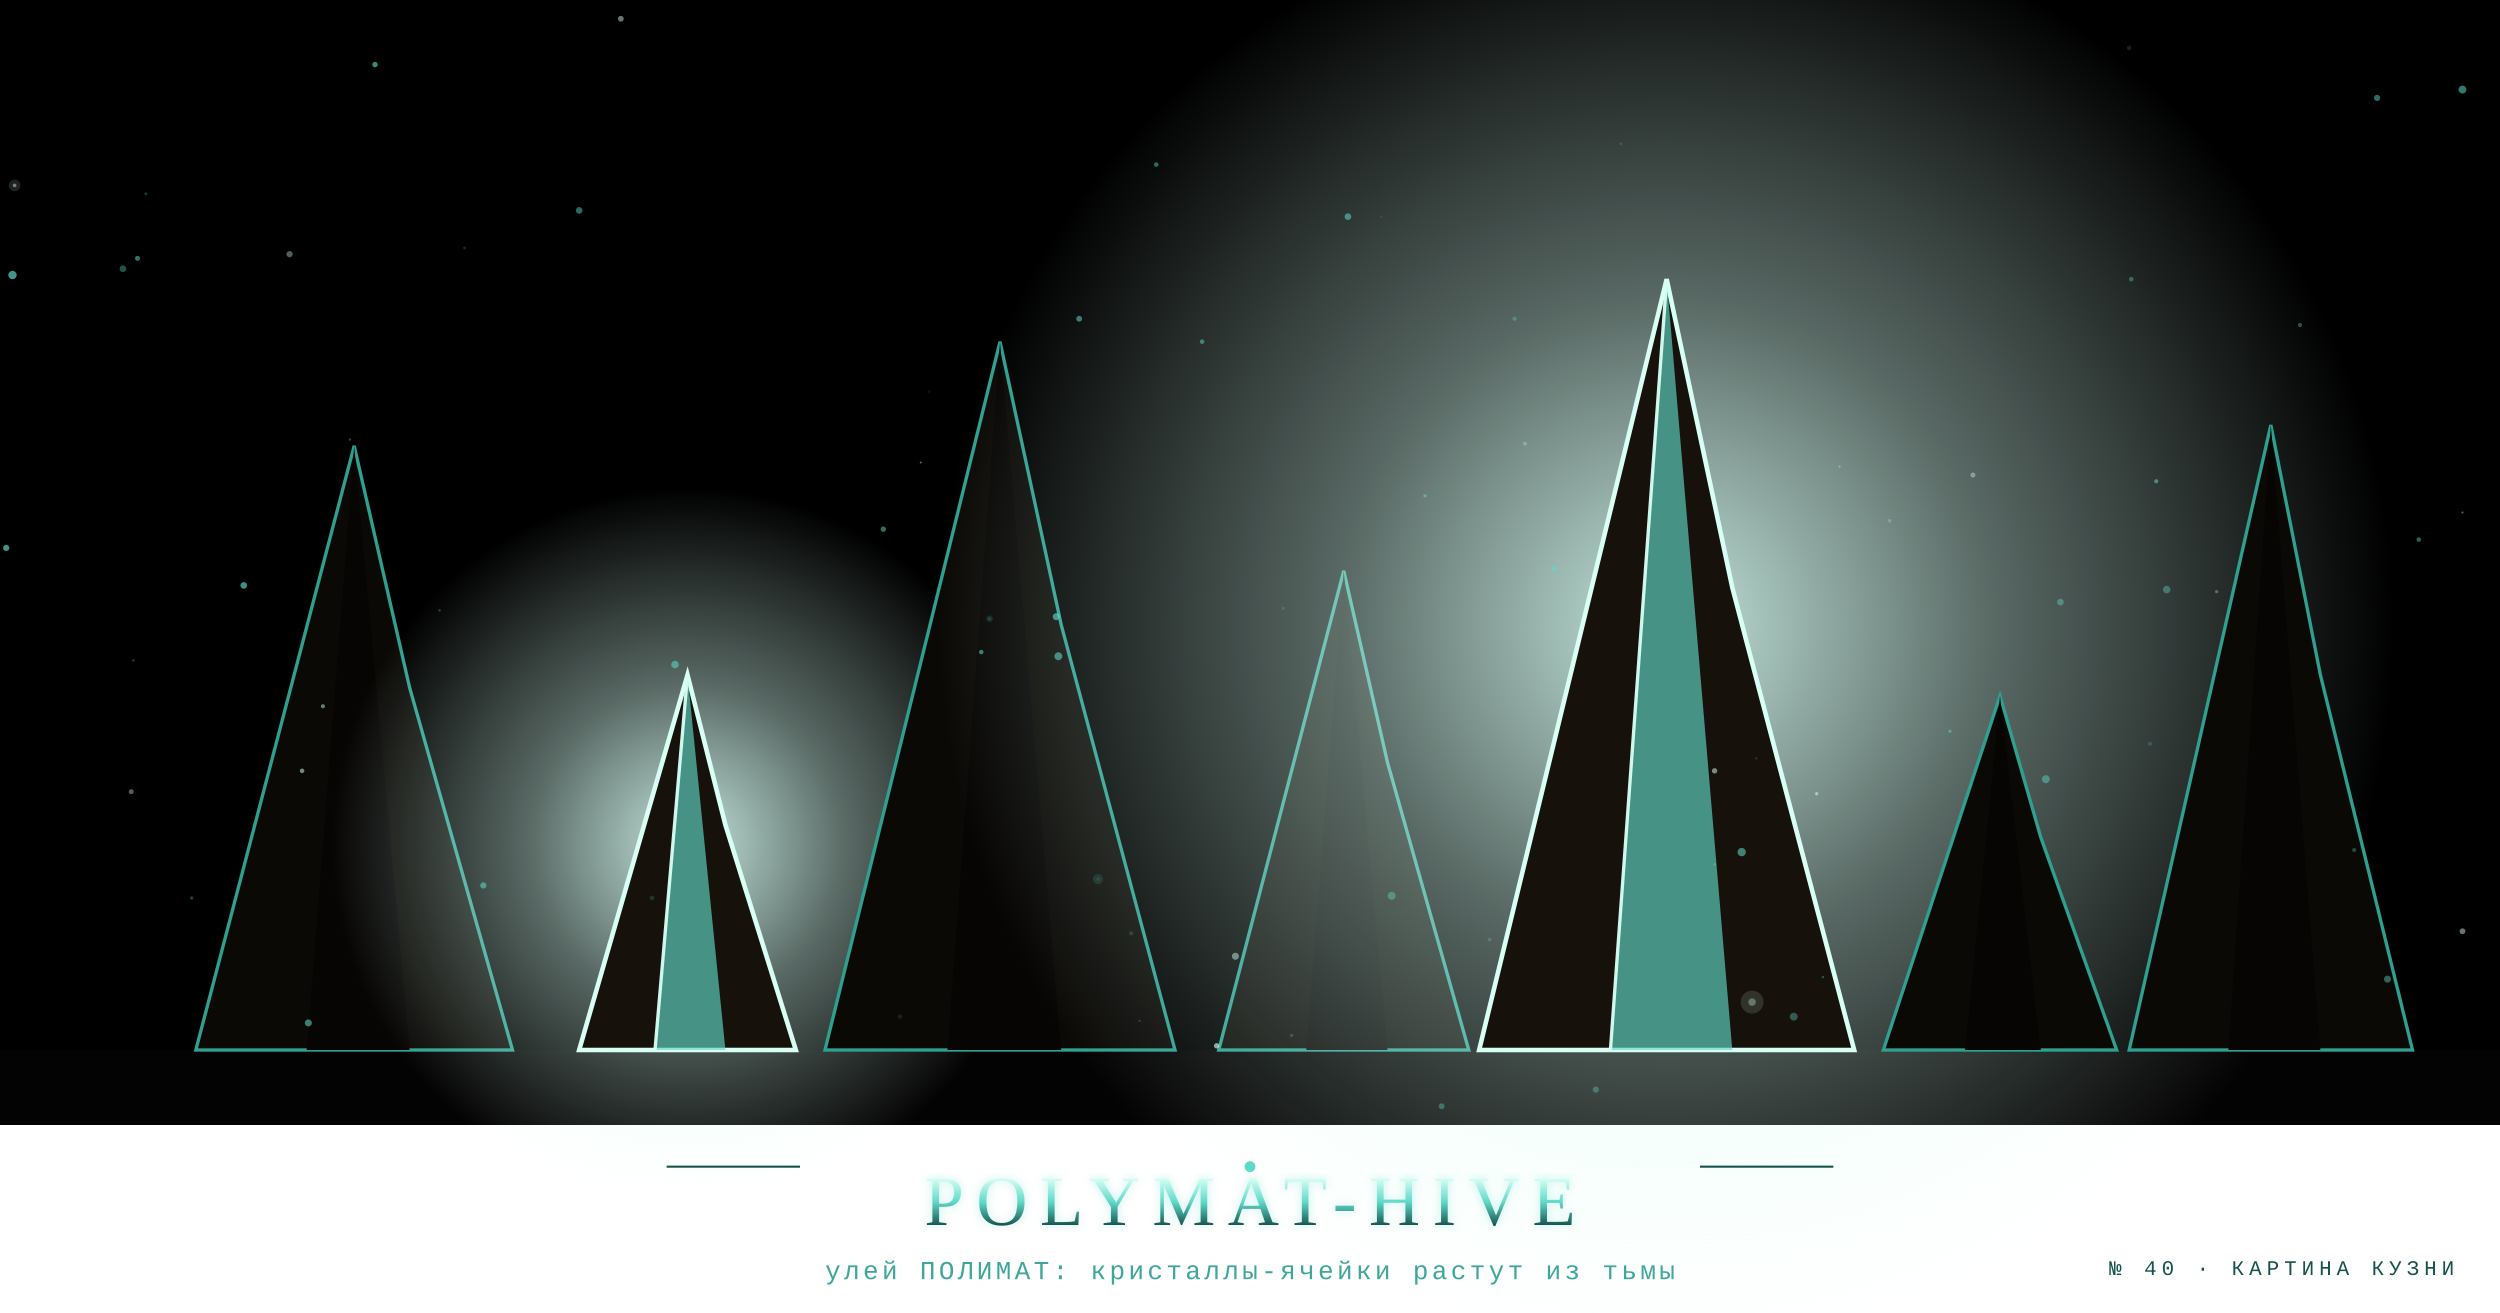
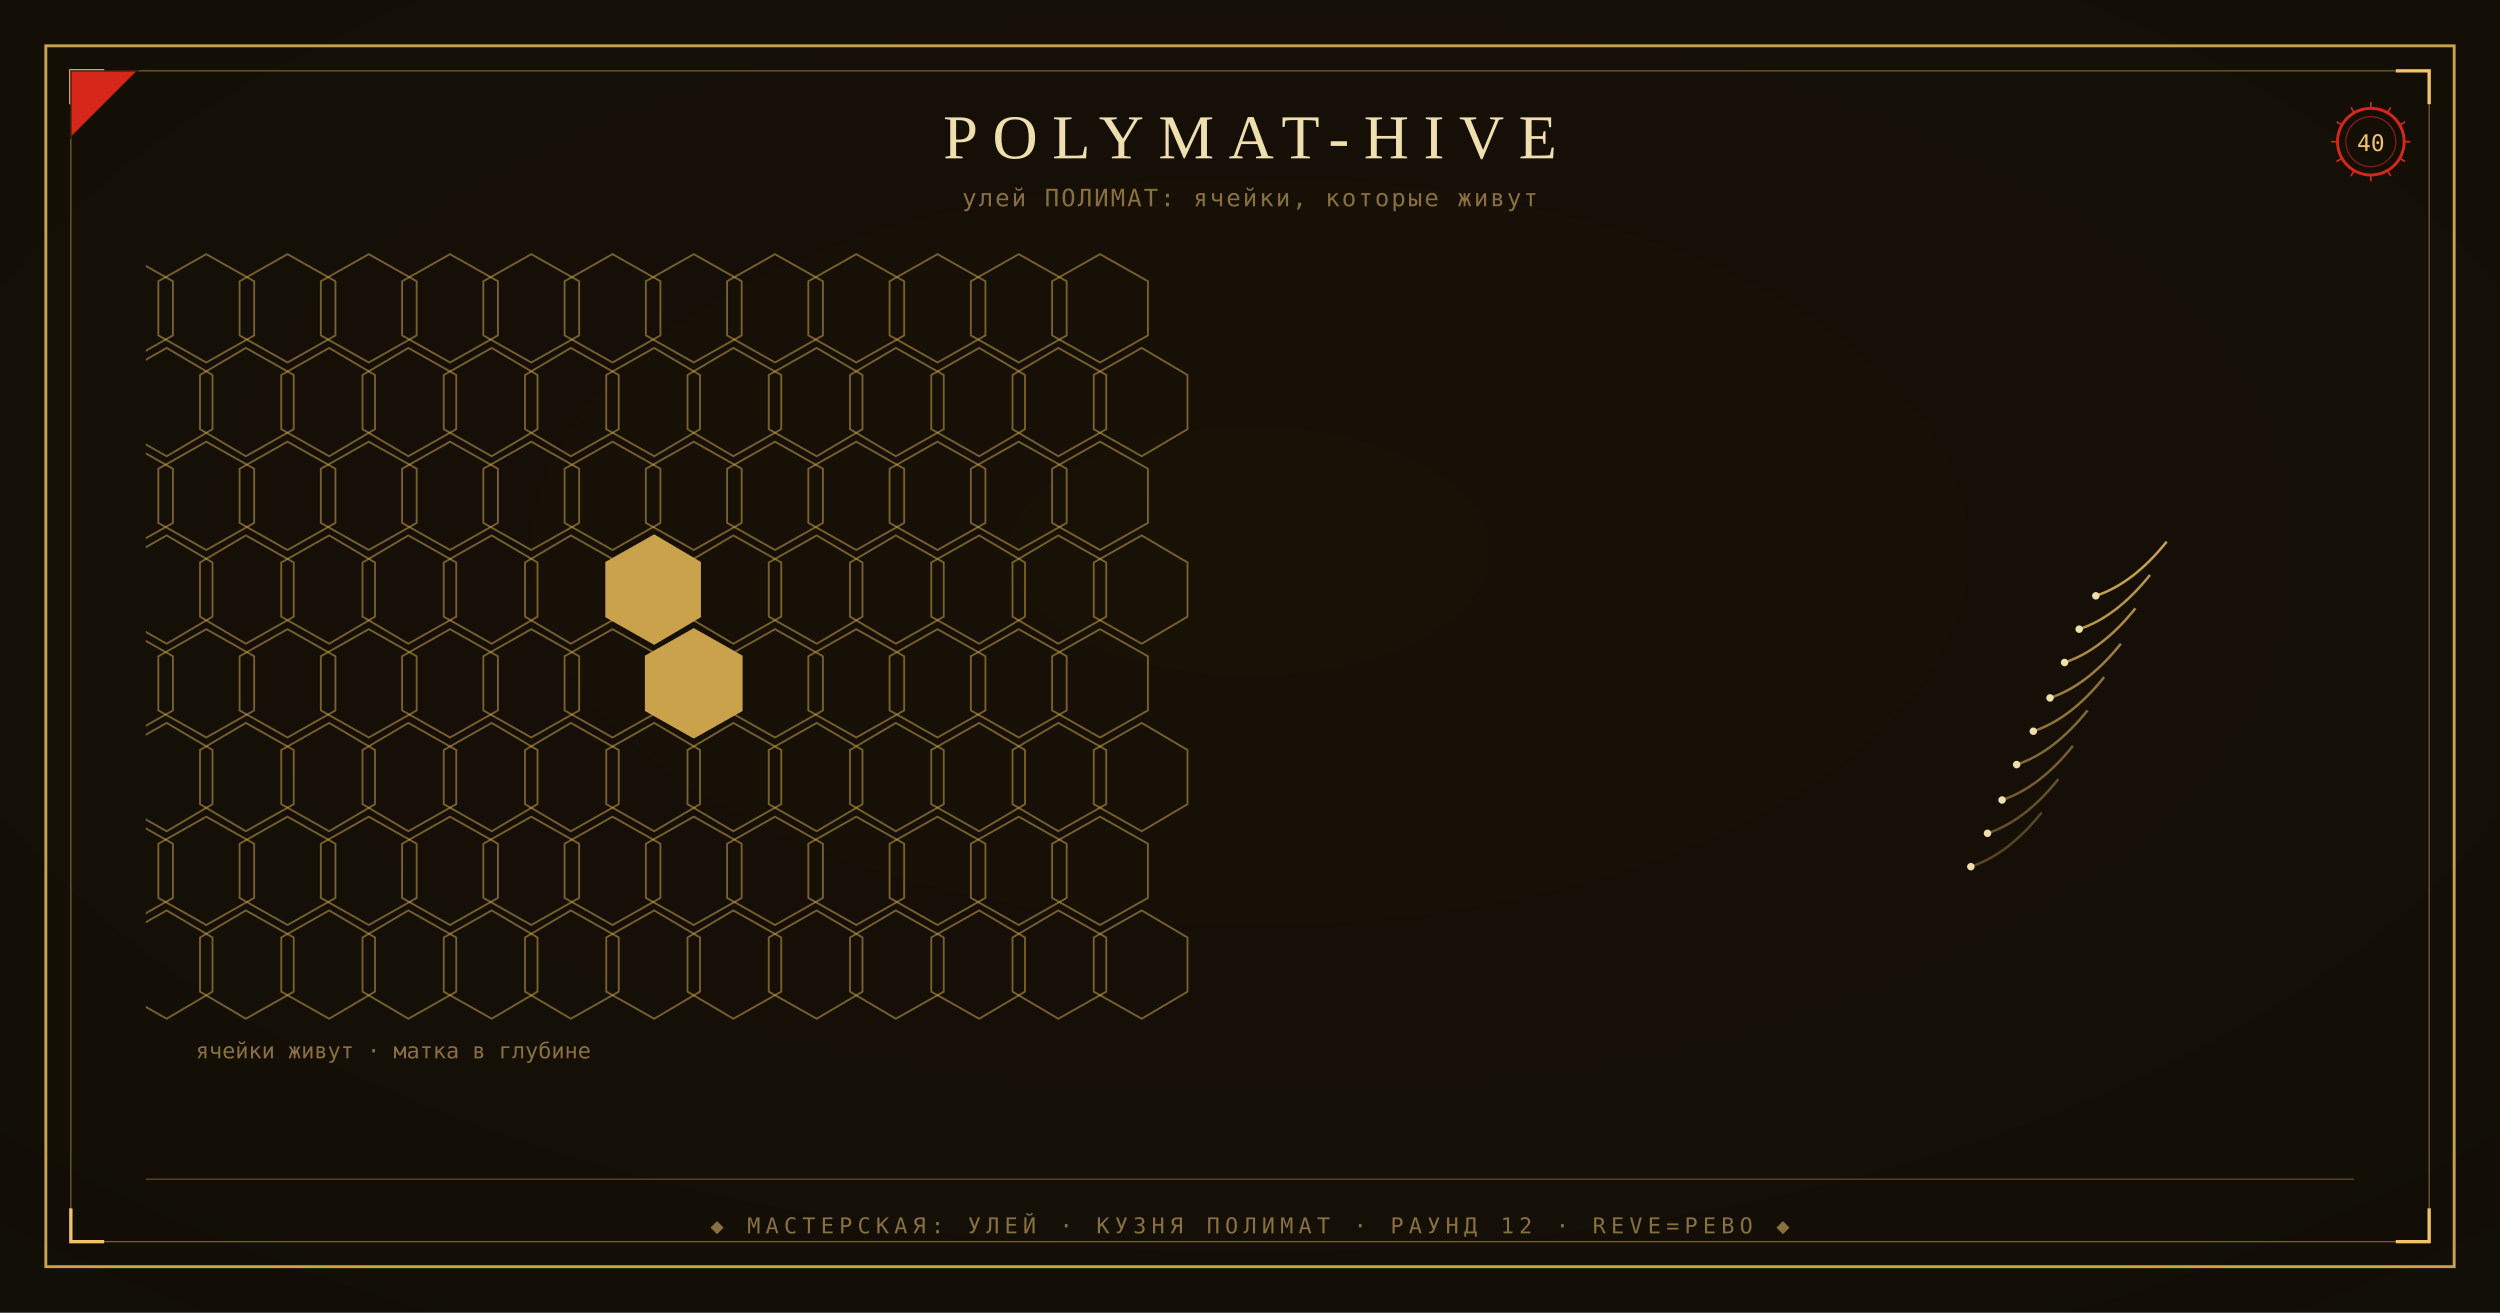
- <svg xmlns="http://www.w3.org/2000/svg" viewBox="0 0 1200 630" width="1200" height="630" role="img">
-   <defs>
-     <linearGradient id="bg" x1="0" y1="0" x2="0" y2="1">
-       <stop offset="0" stop-color="#030202" />
-       <stop offset=".55" stop-color="#0A0705" />
-       <stop offset="1" stop-color="#060403" />
-     </linearGradient>
-     <radialGradient id="vig" cx=".5" cy=".46" r=".75">
-       <stop offset=".55" stop-color="#000" stop-opacity="0" />
-       <stop offset="1" stop-color="#000" stop-opacity=".82" />
-     </radialGradient>
-   </defs>
-   <rect width="1200" height="540" fill="url(#bg)" />
-   <defs>
-     <radialGradient id="gl">
-       <stop offset="0" stop-color="#5FD9C9" stop-opacity="0.8" />
-       <stop offset=".45" stop-color="#5FD9C9" stop-opacity="0.36" />
-       <stop offset="1" stop-color="#5FD9C9" stop-opacity="0" />
-     </radialGradient>
-     <radialGradient id="cr">
-       <stop offset="0" stop-color="#D8FFF4" stop-opacity="0.9" />
-       <stop offset=".45" stop-color="#D8FFF4" stop-opacity="0.41" />
-       <stop offset="1" stop-color="#D8FFF4" stop-opacity="0" />
-     </radialGradient>
-     <filter id="neb" x="-20%" y="-20%" width="140%" height="140%">
-       <feTurbulence type="fractalNoise" baseFrequency="0.005 0.007" numOctaves="4" seed="615" result="n" />
-       <feColorMatrix in="n" type="matrix" values="0 0 0 0 0.373  0 0 0 0 0.851  0 0 0 0 0.788  0 0 0 0.79 -0.27" />
-       <feGaussianBlur stdDeviation="2" />
-     </filter>
-     <filter id="neb2" x="-20%" y="-20%" width="140%" height="140%">
-       <feTurbulence type="fractalNoise" baseFrequency="0.009 0.006" numOctaves="3" seed="622" result="n" />
-       <feColorMatrix in="n" type="matrix" values="0 0 0 0 0.788  0 0 0 0 0.706  0 0 0 0 0.345  0 0 0 0.56 -0.52" />
-       <feGaussianBlur stdDeviation="1.6" />
-     </filter>
-   </defs>
-   <rect width="1200" height="540" opacity="19.25" />
-   <rect x="0" y="504" width="1200" height="36" fill="#040303" />
-   <path d="M94 504 L147.2 301.0 L170 214 L196.6 330.0 L246 504 Z" fill="#0B0906" stroke="#2FA090" stroke-width="1.6" />
-   <path d="M147.2 504 L170 214 L196.6 504 Z" fill="#070504" opacity="1" />
-   <circle cx="330.0" cy="405.0" r="171.0" fill="url(#cr)" />
-   <path d="M278 504 L314.4 378.0 L330 324 L348.2 396.0 L382 504 Z" fill="#16110A" stroke="#D8FFF4" stroke-width="2.2" />
-   <path d="M314.4 504 L330 324 L348.2 504 Z" fill="#5FD9C9" opacity="0.65" />
-   <line x1="330" y1="324" x2="314.4" y2="504" stroke="#D8FFF4" stroke-width="1.6" opacity=".95" />
-   <path d="M396 504 L454.8 266.0 L480 164 L509.4 300.0 L564 504 Z" fill="#0B0906" stroke="#2FA090" stroke-width="1.6" />
-   <path d="M454.8 504 L480 164 L509.4 504 Z" fill="#070504" opacity="1" />
-   <path d="M585 504 L627.0 343.0 L645 274 L666.0 366.0 L705 504 Z" fill="#0B0906" stroke="#2FA090" stroke-width="1.6" />
-   <path d="M627.0 504 L645 274 L666.0 504 Z" fill="#070504" opacity="1" />
-   <circle cx="800.0" cy="300.5" r="351.5" fill="url(#cr)" />
-   <path d="M710 504 L773.0 245.0 L800 134 L831.5 282.0 L890 504 Z" fill="#16110A" stroke="#D8FFF4" stroke-width="2.2" />
-   <path d="M773.0 504 L800 134 L831.5 504 Z" fill="#5FD9C9" opacity="0.65" />
-   <line x1="800" y1="134" x2="773.0" y2="504" stroke="#D8FFF4" stroke-width="1.6" opacity=".95" />
-   <path d="M904 504 L943.2 385.0 L960 334 L979.6 402.0 L1016 504 Z" fill="#0B0906" stroke="#2FA090" stroke-width="1.6" />
-   <path d="M943.2 504 L960 334 L979.6 504 Z" fill="#070504" opacity="1" />
-   <path d="M1022 504 L1069.6 294.0 L1090 204 L1113.8 324.0 L1158 504 Z" fill="#0B0906" stroke="#2FA090" stroke-width="1.6" />
-   <path d="M1069.6 504 L1090 204 L1113.8 504 Z" fill="#070504" opacity="1" />
-   <circle cx="875" cy="469" r="0.6" fill="#5FD9C9" opacity="0.33" />
-   <circle cx="947" cy="228" r="1.2" fill="#D8FFF4" opacity="0.39" />
-   <circle cx="936" cy="351" r="0.8" fill="#5FD9C9" opacity="0.46" />
-   <circle cx="117" cy="281" r="1.6" fill="#5FD9C9" opacity="0.66" />
-   <circle cx="861" cy="488" r="1.9" fill="#5FD9C9" opacity="0.37" />
-   <circle cx="211" cy="293" r="0.6" fill="#5FD9C9" opacity="0.30" />
-   <circle cx="727" cy="153" r="1.0" fill="#5FD9C9" opacity="0.32" />
-   <circle cx="1064" cy="284" r="0.8" fill="#D8FFF4" opacity="0.30" />
-   <circle cx="442" cy="222" r="0.5" fill="#5FD9C9" opacity="0.50" />
-   <circle cx="3" cy="263" r="1.5" fill="#5FD9C9" opacity="0.67" />
-   <circle cx="1035" cy="231" r="1.0" fill="#5FD9C9" opacity="0.52" />
-   <circle cx="883" cy="224" r="0.5" fill="#D8FFF4" opacity="0.36" />
-   <circle cx="527" cy="422" r="2.4" fill="#5FD9C9" opacity=".14" />
-   <circle cx="527" cy="422" r="0.8" fill="#5FD9C9" opacity="0.13" />
-   <circle cx="507" cy="296" r="1.7" fill="#5FD9C9" opacity="0.64" />
-   <circle cx="663" cy="104" r="0.6" fill="#5FD9C9" opacity="0.13" />
-   <circle cx="647" cy="104" r="1.6" fill="#5FD9C9" opacity="0.55" />
-   <circle cx="1040" cy="283" r="1.8" fill="#5FD9C9" opacity="0.39" />
-   <circle cx="547" cy="490" r="0.5" fill="#5FD9C9" opacity="0.27" />
-   <circle cx="982" cy="374" r="1.9" fill="#5FD9C9" opacity="0.46" />
-   <circle cx="148" cy="491" r="1.7" fill="#5FD9C9" opacity="0.56" />
-   <circle cx="278" cy="101" r="1.6" fill="#5FD9C9" opacity="0.48" />
-   <circle cx="584" cy="502" r="1.3" fill="#D8FFF4" opacity="0.63" />
-   <circle cx="424" cy="254" r="1.3" fill="#5FD9C9" opacity="0.50" />
-   <circle cx="823" cy="415" r="0.7" fill="#5FD9C9" opacity="0.35" />
-   <circle cx="577" cy="164" r="1.1" fill="#5FD9C9" opacity="0.49" />
-   <circle cx="1141" cy="47" r="1.5" fill="#5FD9C9" opacity="0.49" />
-   <circle cx="1182" cy="43" r="1.9" fill="#5FD9C9" opacity="0.55" />
-   <circle cx="715" cy="451" r="0.9" fill="#5FD9C9" opacity="0.26" />
-   <circle cx="555" cy="79" r="1.1" fill="#5FD9C9" opacity="0.45" />
-   <circle cx="593" cy="459" r="1.7" fill="#D8FFF4" opacity="0.46" />
-   <circle cx="1104" cy="156" r="1.0" fill="#5FD9C9" opacity="0.37" />
-   <circle cx="145" cy="370" r="1.1" fill="#D8FFF4" opacity="0.51" />
-   <circle cx="907" cy="250" r="0.9" fill="#D8FFF4" opacity="0.20" />
-   <circle cx="823" cy="370" r="1.3" fill="#D8FFF4" opacity="0.51" />
-   <circle cx="836" cy="409" r="2.0" fill="#5FD9C9" opacity="0.57" />
-   <circle cx="70" cy="93" r="0.7" fill="#5FD9C9" opacity="0.25" />
-   <circle cx="841" cy="481" r="5.5" fill="#D8FFF4" opacity=".14" />
-   <circle cx="841" cy="481" r="1.8" fill="#D8FFF4" opacity="0.33" />
-   <circle cx="92" cy="431" r="0.8" fill="#5FD9C9" opacity="0.29" />
-   <circle cx="1130" cy="408" r="1.0" fill="#5FD9C9" opacity="0.31" />
-   <circle cx="1146" cy="470" r="1.7" fill="#5FD9C9" opacity="0.44" />
-   <circle cx="1023" cy="134" r="1.1" fill="#5FD9C9" opacity="0.38" />
-   <circle cx="446" cy="188" r="0.6" fill="#5FD9C9" opacity="0.11" />
-   <circle cx="1032" cy="357" r="1.0" fill="#5FD9C9" opacity="0.20" />
-   <circle cx="684" cy="238" r="0.8" fill="#5FD9C9" opacity="0.53" />
-   <circle cx="66" cy="124" r="1.2" fill="#5FD9C9" opacity="0.52" />
-   <circle cx="766" cy="523" r="1.5" fill="#5FD9C9" opacity="0.36" />
-   <circle cx="139" cy="122" r="1.5" fill="#D8FFF4" opacity="0.37" />
-   <circle cx="518" cy="153" r="1.4" fill="#5FD9C9" opacity="0.54" />
-   <circle cx="471" cy="313" r="1.1" fill="#5FD9C9" opacity="0.54" />
-   <circle cx="475" cy="297" r="1.6" fill="#5FD9C9" opacity=".14" />
-   <circle cx="475" cy="297" r="0.5" fill="#5FD9C9" opacity="0.29" />
-   <circle cx="232" cy="425" r="1.5" fill="#5FD9C9" opacity="0.56" />
-   <circle cx="620" cy="497" r="0.8" fill="#5FD9C9" opacity="0.24" />
-   <circle cx="59" cy="129" r="1.6" fill="#5FD9C9" opacity="0.37" />
-   <circle cx="1182" cy="447" r="1.4" fill="#D8FFF4" opacity="0.46" />
-   <circle cx="746" cy="273" r="1.3" fill="#5FD9C9" opacity="0.64" />
-   <circle cx="778" cy="69" r="0.6" fill="#D8FFF4" opacity="0.14" />
-   <circle cx="180" cy="31" r="1.3" fill="#5FD9C9" opacity="0.63" />
-   <circle cx="1161" cy="259" r="1.1" fill="#5FD9C9" opacity="0.44" />
-   <circle cx="692" cy="531" r="1.4" fill="#5FD9C9" opacity="0.38" />
-   <circle cx="668" cy="430" r="1.9" fill="#5FD9C9" opacity="0.41" />
-   <circle cx="1182" cy="246" r="0.5" fill="#5FD9C9" opacity="0.51" />
-   <circle cx="543" cy="448" r="1.0" fill="#5FD9C9" opacity="0.19" />
-   <circle cx="616" cy="292" r="0.8" fill="#5FD9C9" opacity="0.18" />
-   <circle cx="63" cy="380" r="1.2" fill="#D8FFF4" opacity="0.37" />
-   <circle cx="7" cy="89" r="2.8" fill="#D8FFF4" opacity=".14" />
-   <circle cx="7" cy="89" r="0.9" fill="#D8FFF4" opacity="0.44" />
-   <circle cx="313" cy="431" r="1.1" fill="#5FD9C9" opacity="0.18" />
-   <circle cx="1022" cy="23" r="1.1" fill="#5FD9C9" opacity="0.16" />
-   <circle cx="324" cy="319" r="1.8" fill="#5FD9C9" opacity="0.56" />
-   <circle cx="64" cy="317" r="0.6" fill="#5FD9C9" opacity="0.29" />
-   <circle cx="432" cy="488" r="1.0" fill="#5FD9C9" opacity="0.14" />
-   <circle cx="298" cy="9" r="1.4" fill="#D8FFF4" opacity="0.46" />
-   <circle cx="508" cy="315" r="1.9" fill="#5FD9C9" opacity="0.58" />
-   <circle cx="155" cy="339" r="1.0" fill="#D8FFF4" opacity="0.46" />
-   <circle cx="223" cy="119" r="0.7" fill="#5FD9C9" opacity="0.20" />
-   <circle cx="843" cy="364" r="0.6" fill="#D8FFF4" opacity="0.13" />
-   <circle cx="168" cy="211" r="0.6" fill="#5FD9C9" opacity="0.32" />
-   <circle cx="732" cy="213" r="0.9" fill="#D8FFF4" opacity="0.28" />
-   <circle cx="6" cy="132" r="2.0" fill="#5FD9C9" opacity="0.69" />
-   <circle cx="872" cy="381" r="0.8" fill="#D8FFF4" opacity="0.53" />
-   <circle cx="989" cy="289" r="1.6" fill="#5FD9C9" opacity="0.41" />
-   <linearGradient id="gtxt" x1="0" y1="0" x2="0" y2="1">
-     <stop offset="0" stop-color="#D8FFF4" />
-     <stop offset=".5" stop-color="#5FD9C9" />
-     <stop offset="1" stop-color="#14524B" />
-   </linearGradient>
-   <filter id="soft">
-     <feGaussianBlur stdDeviation="2.2" />
-   </filter>
-   <line x1="320" y1="560" x2="384" y2="560" stroke="#14524B" stroke-width="1" />
-   <circle cx="600" cy="560" r="2.6" fill="#5FD9C9" />
-   <line x1="816" y1="560" x2="880" y2="560" stroke="#14524B" stroke-width="1" />
-   <text x="600.0" y="588" text-anchor="middle" font-family="Georgia,'Times New Roman',serif" font-size="34" letter-spacing="6" fill="#5FD9C9" opacity=".38" filter="url(#soft)">POLYMAT-HIVE</text>
-   <text x="600.0" y="588" text-anchor="middle" font-family="Georgia,'Times New Roman',serif" font-size="34" letter-spacing="6" fill="url(#gtxt)">POLYMAT-HIVE</text>
-   <text x="600.0" y="614" text-anchor="middle" font-family="ui-monospace,'Cascadia Mono',Consolas,'Courier New',monospace" font-size="12.5" letter-spacing="1.6" fill="#2FA090" opacity=".92">улей ПОЛИМАТ: кристаллы-ячейки растут из тьмы</text>
-   <text x="1178" y="612" text-anchor="end" font-family="ui-monospace,'Cascadia Mono',Consolas,'Courier New',monospace" font-size="10" letter-spacing="2.4" fill="#14524B">№ 40 · КАРТИНА КУЗНИ</text>
+ <svg xmlns="http://www.w3.org/2000/svg" viewBox="0 0 1200 630" width="1200" height="630">
+   <rect width="1200" height="630" fill="#100D08" />
+   <radialGradient id="vig40" cx="0.5" cy="0.42" r="0.95">
+     <stop offset="0" stop-color="#181206" />
+     <stop offset="1" stop-color="#100D08" />
+   </radialGradient>
+   <rect width="1200" height="630" fill="url(#vig40)" opacity="0.9" />
+   <rect x="22" y="22" width="1156" height="586" fill="none" stroke="#C9A24B" stroke-width="1.4" />
+   <rect x="34" y="34" width="1132" height="562" fill="none" stroke="#C9A24B" stroke-width="0.6" opacity="0.55" />
+   <path d="M 34 50 L 34 34 L 50 34" fill="none" stroke="#F2C464" stroke-width="1.6" />
+   <path d="M 1166 50 L 1166 34 L 1150 34" fill="none" stroke="#F2C464" stroke-width="1.6" />
+   <path d="M 34 580 L 34 596 L 50 596" fill="none" stroke="#F2C464" stroke-width="1.6" />
+   <path d="M 1166 580 L 1166 596 L 1150 596" fill="none" stroke="#F2C464" stroke-width="1.6" />
+   <path d="M 34 66 L 34 34 L 66 34 Z" fill="#D5281B" />
+   <path d="M 34 66 L 34 34 L 66 34 Z" fill="none" stroke="#100D08" stroke-width="0.8" opacity="0.65" />
+   <text x="600.0" y="76" text-anchor="middle" font-family="Georgia, 'Times New Roman', serif" font-size="30" fill="#EFDFAE" letter-spacing="7">POLYMAT-HIVE</text>
+   <text x="600.0" y="99" text-anchor="middle" font-family="'Cascadia Mono', ui-monospace, Consolas, monospace" font-size="11.5" fill="#8A7040" letter-spacing="1">улей ПОЛИМАТ: ячейки, которые живут</text>
+   <g transform="translate(1138,68)">
+     <circle r="16" fill="none" stroke="#D5281B" stroke-width="1.4" />
+     <circle r="12" fill="none" stroke="#D5281B" stroke-width="0.6" opacity="0.6" />
+     <text y="4.5" text-anchor="middle" font-family="'Cascadia Mono', ui-monospace, Consolas, monospace" font-size="11" fill="#F2C464">40</text>
+     <g stroke="#D5281B" stroke-width="0.8">
+       <line x1="0" y1="-19" x2="0" y2="-16" transform="rotate(0)" />
+       <line x1="0" y1="-19" x2="0" y2="-16" transform="rotate(30)" />
+       <line x1="0" y1="-19" x2="0" y2="-16" transform="rotate(60)" />
+       <line x1="0" y1="-19" x2="0" y2="-16" transform="rotate(90)" />
+       <line x1="0" y1="-19" x2="0" y2="-16" transform="rotate(120)" />
+       <line x1="0" y1="-19" x2="0" y2="-16" transform="rotate(150)" />
+       <line x1="0" y1="-19" x2="0" y2="-16" transform="rotate(180)" />
+       <line x1="0" y1="-19" x2="0" y2="-16" transform="rotate(210)" />
+       <line x1="0" y1="-19" x2="0" y2="-16" transform="rotate(240)" />
+       <line x1="0" y1="-19" x2="0" y2="-16" transform="rotate(270)" />
+       <line x1="0" y1="-19" x2="0" y2="-16" transform="rotate(300)" />
+       <line x1="0" y1="-19" x2="0" y2="-16" transform="rotate(330)" />
+     </g>
+   </g>
+   <line x1="70" y1="566" x2="1130" y2="566" stroke="#C9A24B" stroke-width="0.5" opacity="0.5" />
+   <text x="600.0" y="592" text-anchor="middle" font-family="'Cascadia Mono', ui-monospace, Consolas, monospace" font-size="10.5" fill="#8A7040" letter-spacing="2.5">◆ МАСТЕРСКАЯ: УЛЕЙ · КУЗНЯ ПОЛИМАТ · РАУНД 12 · REVE=РЕВО ◆</text>
+   <clipPath id="clip40">
+     <rect x="70" y="118" width="1060" height="404" />
+   </clipPath>
+   <g clip-path="url(#clip40)">
+     <path d="M 83 161 L 60 174 L 37 161 L 37 135 L 60 122 L 83 135 Z" fill="none" stroke="#C9A24B" stroke-width="0.9" opacity="0.55" />
+     <path d="M 122 161 L 99 174 L 76 161 L 76 135 L 99 122 L 122 135 Z" fill="none" stroke="#C9A24B" stroke-width="0.9" opacity="0.55" />
+     <path d="M 161 161 L 138 174 L 115 161 L 115 135 L 138 122 L 161 135 Z" fill="none" stroke="#C9A24B" stroke-width="0.9" opacity="0.55" />
+     <path d="M 200 161 L 177 174 L 154 161 L 154 135 L 177 122 L 200 135 Z" fill="none" stroke="#C9A24B" stroke-width="0.9" opacity="0.55" />
+     <path d="M 239 161 L 216 174 L 193 161 L 193 135 L 216 122 L 239 135 Z" fill="none" stroke="#C9A24B" stroke-width="0.9" opacity="0.55" />
+     <path d="M 278 161 L 255 174 L 232 161 L 232 135 L 255 122 L 278 135 Z" fill="none" stroke="#C9A24B" stroke-width="0.9" opacity="0.55" />
+     <path d="M 317 161 L 294 174 L 271 161 L 271 135 L 294 122 L 317 135 Z" fill="none" stroke="#C9A24B" stroke-width="0.9" opacity="0.55" />
+     <path d="M 356 161 L 333 174 L 310 161 L 310 135 L 333 122 L 356 135 Z" fill="none" stroke="#C9A24B" stroke-width="0.9" opacity="0.55" />
+     <path d="M 395 161 L 372 174 L 349 161 L 349 135 L 372 122 L 395 135 Z" fill="none" stroke="#C9A24B" stroke-width="0.9" opacity="0.55" />
+     <path d="M 434 161 L 411 174 L 388 161 L 388 135 L 411 122 L 434 135 Z" fill="none" stroke="#C9A24B" stroke-width="0.9" opacity="0.55" />
+     <path d="M 473 161 L 450 174 L 427 161 L 427 135 L 450 122 L 473 135 Z" fill="none" stroke="#C9A24B" stroke-width="0.9" opacity="0.55" />
+     <path d="M 512 161 L 489 174 L 466 161 L 466 135 L 489 122 L 512 135 Z" fill="none" stroke="#C9A24B" stroke-width="0.9" opacity="0.55" />
+     <path d="M 551 161 L 528 174 L 505 161 L 505 135 L 528 122 L 551 135 Z" fill="none" stroke="#C9A24B" stroke-width="0.9" opacity="0.55" />
+     <path d="M 102 206 L 80 219 L 57 206 L 57 180 L 80 167 L 102 180 Z" fill="none" stroke="#C9A24B" stroke-width="0.9" opacity="0.55" />
+     <path d="M 141 206 L 118 219 L 96 206 L 96 180 L 118 167 L 141 180 Z" fill="none" stroke="#C9A24B" stroke-width="0.9" opacity="0.55" />
+     <path d="M 180 206 L 158 219 L 135 206 L 135 180 L 158 167 L 180 180 Z" fill="none" stroke="#C9A24B" stroke-width="0.9" opacity="0.55" />
+     <path d="M 219 206 L 196 219 L 174 206 L 174 180 L 196 167 L 219 180 Z" fill="none" stroke="#C9A24B" stroke-width="0.9" opacity="0.55" />
+     <path d="M 258 206 L 236 219 L 213 206 L 213 180 L 236 167 L 258 180 Z" fill="none" stroke="#C9A24B" stroke-width="0.9" opacity="0.55" />
+     <path d="M 297 206 L 274 219 L 252 206 L 252 180 L 274 167 L 297 180 Z" fill="none" stroke="#C9A24B" stroke-width="0.9" opacity="0.55" />
+     <path d="M 336 206 L 314 219 L 291 206 L 291 180 L 314 167 L 336 180 Z" fill="none" stroke="#C9A24B" stroke-width="0.9" opacity="0.55" />
+     <path d="M 375 206 L 352 219 L 330 206 L 330 180 L 352 167 L 375 180 Z" fill="none" stroke="#C9A24B" stroke-width="0.9" opacity="0.55" />
+     <path d="M 414 206 L 392 219 L 369 206 L 369 180 L 392 167 L 414 180 Z" fill="none" stroke="#C9A24B" stroke-width="0.9" opacity="0.55" />
+     <path d="M 453 206 L 430 219 L 408 206 L 408 180 L 430 167 L 453 180 Z" fill="none" stroke="#C9A24B" stroke-width="0.9" opacity="0.55" />
+     <path d="M 492 206 L 470 219 L 447 206 L 447 180 L 470 167 L 492 180 Z" fill="none" stroke="#C9A24B" stroke-width="0.9" opacity="0.55" />
+     <path d="M 531 206 L 508 219 L 486 206 L 486 180 L 508 167 L 531 180 Z" fill="none" stroke="#C9A24B" stroke-width="0.9" opacity="0.55" />
+     <path d="M 570 206 L 548 219 L 525 206 L 525 180 L 548 167 L 570 180 Z" fill="none" stroke="#C9A24B" stroke-width="0.9" opacity="0.55" />
+     <path d="M 83 251 L 60 264 L 37 251 L 37 225 L 60 212 L 83 225 Z" fill="none" stroke="#C9A24B" stroke-width="0.9" opacity="0.55" />
+     <path d="M 122 251 L 99 264 L 76 251 L 76 225 L 99 212 L 122 225 Z" fill="none" stroke="#C9A24B" stroke-width="0.9" opacity="0.55" />
+     <path d="M 161 251 L 138 264 L 115 251 L 115 225 L 138 212 L 161 225 Z" fill="none" stroke="#C9A24B" stroke-width="0.9" opacity="0.55" />
+     <path d="M 200 251 L 177 264 L 154 251 L 154 225 L 177 212 L 200 225 Z" fill="none" stroke="#C9A24B" stroke-width="0.9" opacity="0.55" />
+     <path d="M 239 251 L 216 264 L 193 251 L 193 225 L 216 212 L 239 225 Z" fill="none" stroke="#C9A24B" stroke-width="0.9" opacity="0.55" />
+     <path d="M 278 251 L 255 264 L 232 251 L 232 225 L 255 212 L 278 225 Z" fill="none" stroke="#C9A24B" stroke-width="0.9" opacity="0.55" />
+     <path d="M 317 251 L 294 264 L 271 251 L 271 225 L 294 212 L 317 225 Z" fill="none" stroke="#C9A24B" stroke-width="0.9" opacity="0.55" />
+     <path d="M 356 251 L 333 264 L 310 251 L 310 225 L 333 212 L 356 225 Z" fill="none" stroke="#C9A24B" stroke-width="0.9" opacity="0.55" />
+     <path d="M 395 251 L 372 264 L 349 251 L 349 225 L 372 212 L 395 225 Z" fill="none" stroke="#C9A24B" stroke-width="0.9" opacity="0.55" />
+     <path d="M 434 251 L 411 264 L 388 251 L 388 225 L 411 212 L 434 225 Z" fill="none" stroke="#C9A24B" stroke-width="0.9" opacity="0.55" />
+     <path d="M 473 251 L 450 264 L 427 251 L 427 225 L 450 212 L 473 225 Z" fill="none" stroke="#C9A24B" stroke-width="0.9" opacity="0.55" />
+     <path d="M 512 251 L 489 264 L 466 251 L 466 225 L 489 212 L 512 225 Z" fill="none" stroke="#C9A24B" stroke-width="0.9" opacity="0.55" />
+     <path d="M 551 251 L 528 264 L 505 251 L 505 225 L 528 212 L 551 225 Z" fill="none" stroke="#C9A24B" stroke-width="0.9" opacity="0.55" />
+     <path d="M 102 296 L 80 309 L 57 296 L 57 270 L 80 257 L 102 270 Z" fill="none" stroke="#C9A24B" stroke-width="0.9" opacity="0.55" />
+     <path d="M 141 296 L 118 309 L 96 296 L 96 270 L 118 257 L 141 270 Z" fill="none" stroke="#C9A24B" stroke-width="0.9" opacity="0.55" />
+     <path d="M 180 296 L 158 309 L 135 296 L 135 270 L 158 257 L 180 270 Z" fill="none" stroke="#C9A24B" stroke-width="0.9" opacity="0.55" />
+     <path d="M 219 296 L 196 309 L 174 296 L 174 270 L 196 257 L 219 270 Z" fill="none" stroke="#C9A24B" stroke-width="0.9" opacity="0.55" />
+     <path d="M 258 296 L 236 309 L 213 296 L 213 270 L 236 257 L 258 270 Z" fill="none" stroke="#C9A24B" stroke-width="0.9" opacity="0.55" />
+     <path d="M 297 296 L 274 309 L 252 296 L 252 270 L 274 257 L 297 270 Z" fill="none" stroke="#C9A24B" stroke-width="0.9" opacity="0.55" />
+     <path d="M 336 296 L 314 309 L 291 296 L 291 270 L 314 257 L 336 270 Z" fill="#C9A24B" opacity="0.85" />
+     <path d="M 336 296 L 314 309 L 291 296 L 291 270 L 314 257 L 336 270 Z" fill="#C9A24B" stroke="#C9A24B" stroke-width="0.9" opacity="1" />
+     <path d="M 375 296 L 352 309 L 330 296 L 330 270 L 352 257 L 375 270 Z" fill="none" stroke="#C9A24B" stroke-width="0.9" opacity="0.55" />
+     <path d="M 414 296 L 392 309 L 369 296 L 369 270 L 392 257 L 414 270 Z" fill="none" stroke="#C9A24B" stroke-width="0.9" opacity="0.55" />
+     <path d="M 453 296 L 430 309 L 408 296 L 408 270 L 430 257 L 453 270 Z" fill="none" stroke="#C9A24B" stroke-width="0.9" opacity="0.55" />
+     <path d="M 492 296 L 470 309 L 447 296 L 447 270 L 470 257 L 492 270 Z" fill="none" stroke="#C9A24B" stroke-width="0.9" opacity="0.55" />
+     <path d="M 531 296 L 508 309 L 486 296 L 486 270 L 508 257 L 531 270 Z" fill="none" stroke="#C9A24B" stroke-width="0.9" opacity="0.55" />
+     <path d="M 570 296 L 548 309 L 525 296 L 525 270 L 548 257 L 570 270 Z" fill="none" stroke="#C9A24B" stroke-width="0.9" opacity="0.55" />
+     <path d="M 83 341 L 60 354 L 37 341 L 37 315 L 60 302 L 83 315 Z" fill="none" stroke="#C9A24B" stroke-width="0.9" opacity="0.55" />
+     <path d="M 122 341 L 99 354 L 76 341 L 76 315 L 99 302 L 122 315 Z" fill="none" stroke="#C9A24B" stroke-width="0.9" opacity="0.55" />
+     <path d="M 161 341 L 138 354 L 115 341 L 115 315 L 138 302 L 161 315 Z" fill="none" stroke="#C9A24B" stroke-width="0.9" opacity="0.55" />
+     <path d="M 200 341 L 177 354 L 154 341 L 154 315 L 177 302 L 200 315 Z" fill="none" stroke="#C9A24B" stroke-width="0.9" opacity="0.55" />
+     <path d="M 239 341 L 216 354 L 193 341 L 193 315 L 216 302 L 239 315 Z" fill="none" stroke="#C9A24B" stroke-width="0.9" opacity="0.55" />
+     <path d="M 278 341 L 255 354 L 232 341 L 232 315 L 255 302 L 278 315 Z" fill="none" stroke="#C9A24B" stroke-width="0.9" opacity="0.55" />
+     <path d="M 317 341 L 294 354 L 271 341 L 271 315 L 294 302 L 317 315 Z" fill="none" stroke="#C9A24B" stroke-width="0.9" opacity="0.55" />
+     <path d="M 356 341 L 333 354 L 310 341 L 310 315 L 333 302 L 356 315 Z" fill="#C9A24B" opacity="0.85" />
+     <path d="M 356 341 L 333 354 L 310 341 L 310 315 L 333 302 L 356 315 Z" fill="#C9A24B" stroke="#C9A24B" stroke-width="0.9" opacity="1" />
+     <path d="M 395 341 L 372 354 L 349 341 L 349 315 L 372 302 L 395 315 Z" fill="none" stroke="#C9A24B" stroke-width="0.9" opacity="0.55" />
+     <path d="M 434 341 L 411 354 L 388 341 L 388 315 L 411 302 L 434 315 Z" fill="none" stroke="#C9A24B" stroke-width="0.9" opacity="0.55" />
+     <path d="M 473 341 L 450 354 L 427 341 L 427 315 L 450 302 L 473 315 Z" fill="none" stroke="#C9A24B" stroke-width="0.9" opacity="0.55" />
+     <path d="M 512 341 L 489 354 L 466 341 L 466 315 L 489 302 L 512 315 Z" fill="none" stroke="#C9A24B" stroke-width="0.9" opacity="0.55" />
+     <path d="M 551 341 L 528 354 L 505 341 L 505 315 L 528 302 L 551 315 Z" fill="none" stroke="#C9A24B" stroke-width="0.9" opacity="0.55" />
+     <path d="M 102 386 L 80 399 L 57 386 L 57 360 L 80 347 L 102 360 Z" fill="none" stroke="#C9A24B" stroke-width="0.9" opacity="0.55" />
+     <path d="M 141 386 L 118 399 L 96 386 L 96 360 L 118 347 L 141 360 Z" fill="none" stroke="#C9A24B" stroke-width="0.9" opacity="0.55" />
+     <path d="M 180 386 L 158 399 L 135 386 L 135 360 L 158 347 L 180 360 Z" fill="none" stroke="#C9A24B" stroke-width="0.9" opacity="0.55" />
+     <path d="M 219 386 L 196 399 L 174 386 L 174 360 L 196 347 L 219 360 Z" fill="none" stroke="#C9A24B" stroke-width="0.9" opacity="0.55" />
+     <path d="M 258 386 L 236 399 L 213 386 L 213 360 L 236 347 L 258 360 Z" fill="none" stroke="#C9A24B" stroke-width="0.9" opacity="0.55" />
+     <path d="M 297 386 L 274 399 L 252 386 L 252 360 L 274 347 L 297 360 Z" fill="none" stroke="#C9A24B" stroke-width="0.9" opacity="0.55" />
+     <path d="M 336 386 L 314 399 L 291 386 L 291 360 L 314 347 L 336 360 Z" fill="none" stroke="#C9A24B" stroke-width="0.9" opacity="0.55" />
+     <path d="M 375 386 L 352 399 L 330 386 L 330 360 L 352 347 L 375 360 Z" fill="none" stroke="#C9A24B" stroke-width="0.9" opacity="0.55" />
+     <path d="M 414 386 L 392 399 L 369 386 L 369 360 L 392 347 L 414 360 Z" fill="none" stroke="#C9A24B" stroke-width="0.9" opacity="0.55" />
+     <path d="M 453 386 L 430 399 L 408 386 L 408 360 L 430 347 L 453 360 Z" fill="none" stroke="#C9A24B" stroke-width="0.9" opacity="0.55" />
+     <path d="M 492 386 L 470 399 L 447 386 L 447 360 L 470 347 L 492 360 Z" fill="none" stroke="#C9A24B" stroke-width="0.9" opacity="0.55" />
+     <path d="M 531 386 L 508 399 L 486 386 L 486 360 L 508 347 L 531 360 Z" fill="none" stroke="#C9A24B" stroke-width="0.9" opacity="0.55" />
+     <path d="M 570 386 L 548 399 L 525 386 L 525 360 L 548 347 L 570 360 Z" fill="none" stroke="#C9A24B" stroke-width="0.9" opacity="0.55" />
+     <path d="M 83 431 L 60 444 L 37 431 L 37 405 L 60 392 L 83 405 Z" fill="none" stroke="#C9A24B" stroke-width="0.9" opacity="0.55" />
+     <path d="M 122 431 L 99 444 L 76 431 L 76 405 L 99 392 L 122 405 Z" fill="none" stroke="#C9A24B" stroke-width="0.9" opacity="0.55" />
+     <path d="M 161 431 L 138 444 L 115 431 L 115 405 L 138 392 L 161 405 Z" fill="none" stroke="#C9A24B" stroke-width="0.9" opacity="0.55" />
+     <path d="M 200 431 L 177 444 L 154 431 L 154 405 L 177 392 L 200 405 Z" fill="none" stroke="#C9A24B" stroke-width="0.9" opacity="0.55" />
+     <path d="M 239 431 L 216 444 L 193 431 L 193 405 L 216 392 L 239 405 Z" fill="none" stroke="#C9A24B" stroke-width="0.9" opacity="0.55" />
+     <path d="M 278 431 L 255 444 L 232 431 L 232 405 L 255 392 L 278 405 Z" fill="none" stroke="#C9A24B" stroke-width="0.9" opacity="0.55" />
+     <path d="M 317 431 L 294 444 L 271 431 L 271 405 L 294 392 L 317 405 Z" fill="none" stroke="#C9A24B" stroke-width="0.9" opacity="0.55" />
+     <path d="M 356 431 L 333 444 L 310 431 L 310 405 L 333 392 L 356 405 Z" fill="none" stroke="#C9A24B" stroke-width="0.9" opacity="0.55" />
+     <path d="M 395 431 L 372 444 L 349 431 L 349 405 L 372 392 L 395 405 Z" fill="none" stroke="#C9A24B" stroke-width="0.9" opacity="0.55" />
+     <path d="M 434 431 L 411 444 L 388 431 L 388 405 L 411 392 L 434 405 Z" fill="none" stroke="#C9A24B" stroke-width="0.9" opacity="0.55" />
+     <path d="M 473 431 L 450 444 L 427 431 L 427 405 L 450 392 L 473 405 Z" fill="none" stroke="#C9A24B" stroke-width="0.9" opacity="0.55" />
+     <path d="M 512 431 L 489 444 L 466 431 L 466 405 L 489 392 L 512 405 Z" fill="none" stroke="#C9A24B" stroke-width="0.9" opacity="0.55" />
+     <path d="M 551 431 L 528 444 L 505 431 L 505 405 L 528 392 L 551 405 Z" fill="none" stroke="#C9A24B" stroke-width="0.9" opacity="0.55" />
+     <path d="M 102 476 L 80 489 L 57 476 L 57 450 L 80 437 L 102 450 Z" fill="none" stroke="#C9A24B" stroke-width="0.9" opacity="0.55" />
+     <path d="M 141 476 L 118 489 L 96 476 L 96 450 L 118 437 L 141 450 Z" fill="none" stroke="#C9A24B" stroke-width="0.9" opacity="0.55" />
+     <path d="M 180 476 L 158 489 L 135 476 L 135 450 L 158 437 L 180 450 Z" fill="none" stroke="#C9A24B" stroke-width="0.9" opacity="0.55" />
+     <path d="M 219 476 L 196 489 L 174 476 L 174 450 L 196 437 L 219 450 Z" fill="none" stroke="#C9A24B" stroke-width="0.9" opacity="0.55" />
+     <path d="M 258 476 L 236 489 L 213 476 L 213 450 L 236 437 L 258 450 Z" fill="none" stroke="#C9A24B" stroke-width="0.9" opacity="0.55" />
+     <path d="M 297 476 L 274 489 L 252 476 L 252 450 L 274 437 L 297 450 Z" fill="none" stroke="#C9A24B" stroke-width="0.9" opacity="0.55" />
+     <path d="M 336 476 L 314 489 L 291 476 L 291 450 L 314 437 L 336 450 Z" fill="none" stroke="#C9A24B" stroke-width="0.9" opacity="0.55" />
+     <path d="M 375 476 L 352 489 L 330 476 L 330 450 L 352 437 L 375 450 Z" fill="none" stroke="#C9A24B" stroke-width="0.9" opacity="0.55" />
+     <path d="M 414 476 L 392 489 L 369 476 L 369 450 L 392 437 L 414 450 Z" fill="none" stroke="#C9A24B" stroke-width="0.9" opacity="0.55" />
+     <path d="M 453 476 L 430 489 L 408 476 L 408 450 L 430 437 L 453 450 Z" fill="none" stroke="#C9A24B" stroke-width="0.9" opacity="0.55" />
+     <path d="M 492 476 L 470 489 L 447 476 L 447 450 L 470 437 L 492 450 Z" fill="none" stroke="#C9A24B" stroke-width="0.9" opacity="0.55" />
+     <path d="M 531 476 L 508 489 L 486 476 L 486 450 L 508 437 L 531 450 Z" fill="none" stroke="#C9A24B" stroke-width="0.9" opacity="0.55" />
+     <path d="M 570 476 L 548 489 L 525 476 L 525 450 L 548 437 L 570 450 Z" fill="none" stroke="#C9A24B" stroke-width="0.9" opacity="0.55" />
+     <path d="M 1040 260 q -16 20 -34 26" fill="none" stroke="#F2C464" stroke-width="1.2" opacity="0.80" />
+     <circle cx="1006" cy="286" r="1.8" fill="#EFDFAE" />
+     <path d="M 1032 276 q -16 20 -34 26" fill="none" stroke="#F2C464" stroke-width="1.2" opacity="0.74" />
+     <circle cx="998" cy="302" r="1.8" fill="#EFDFAE" />
+     <path d="M 1025 292 q -16 20 -34 26" fill="none" stroke="#F2C464" stroke-width="1.2" opacity="0.68" />
+     <circle cx="991" cy="318" r="1.8" fill="#EFDFAE" />
+     <path d="M 1018 309 q -16 20 -34 26" fill="none" stroke="#F2C464" stroke-width="1.2" opacity="0.61" />
+     <circle cx="984" cy="335" r="1.8" fill="#EFDFAE" />
+     <path d="M 1010 325 q -16 20 -34 26" fill="none" stroke="#F2C464" stroke-width="1.2" opacity="0.55" />
+     <circle cx="976" cy="351" r="1.8" fill="#EFDFAE" />
+     <path d="M 1002 341 q -16 20 -34 26" fill="none" stroke="#F2C464" stroke-width="1.2" opacity="0.49" />
+     <circle cx="968" cy="367" r="1.8" fill="#EFDFAE" />
+     <path d="M 995 358 q -16 20 -34 26" fill="none" stroke="#F2C464" stroke-width="1.2" opacity="0.43" />
+     <circle cx="961" cy="384" r="1.8" fill="#EFDFAE" />
+     <path d="M 988 374 q -16 20 -34 26" fill="none" stroke="#F2C464" stroke-width="1.2" opacity="0.36" />
+     <circle cx="954" cy="400" r="1.8" fill="#EFDFAE" />
+     <path d="M 980 390 q -16 20 -34 26" fill="none" stroke="#F2C464" stroke-width="1.2" opacity="0.30" />
+     <circle cx="946" cy="416" r="1.8" fill="#EFDFAE" />
+     <text x="94" y="508" font-family="'Cascadia Mono', ui-monospace, Consolas, monospace" font-size="10.5" fill="#8A7040">ячейки живут · матка в глубине</text>
+   </g>
</svg>
